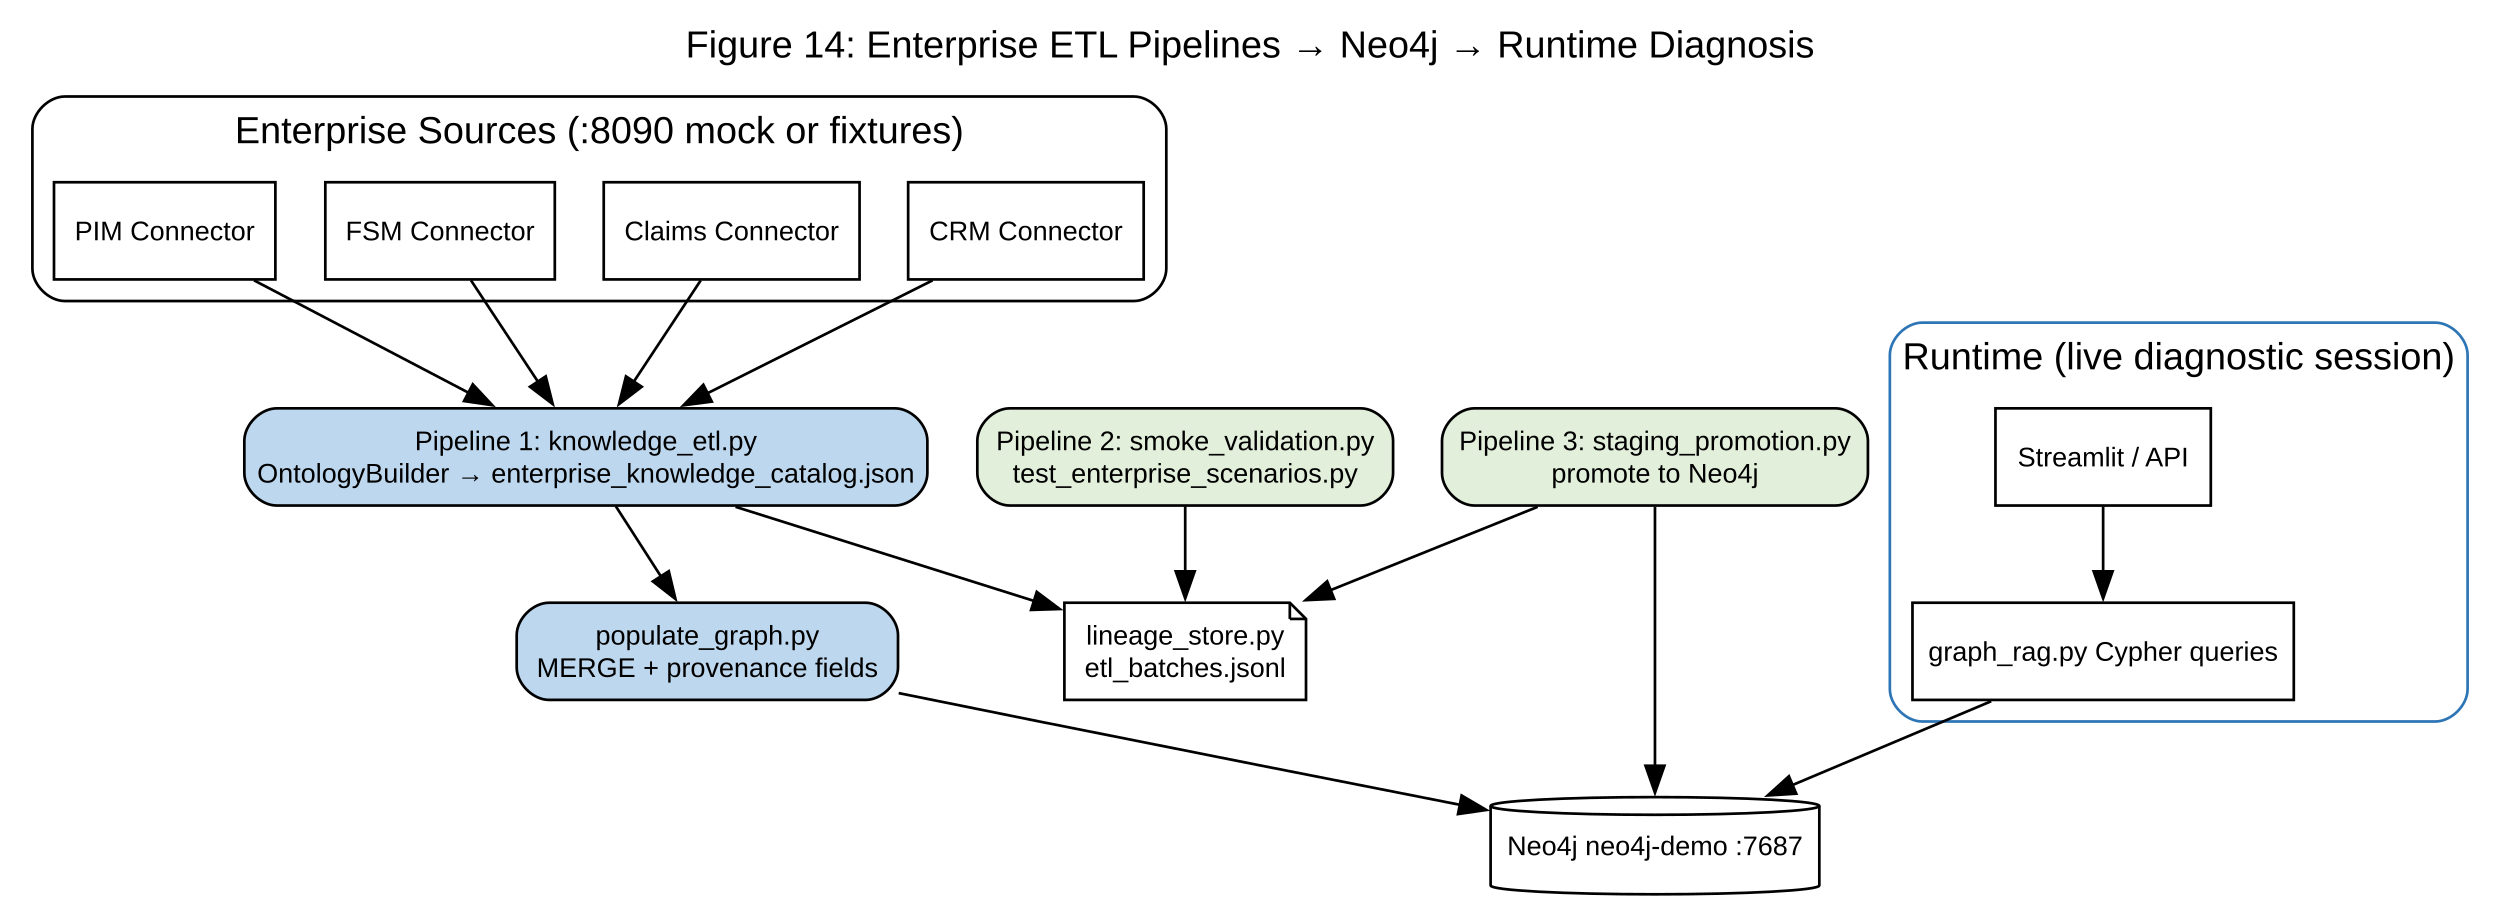
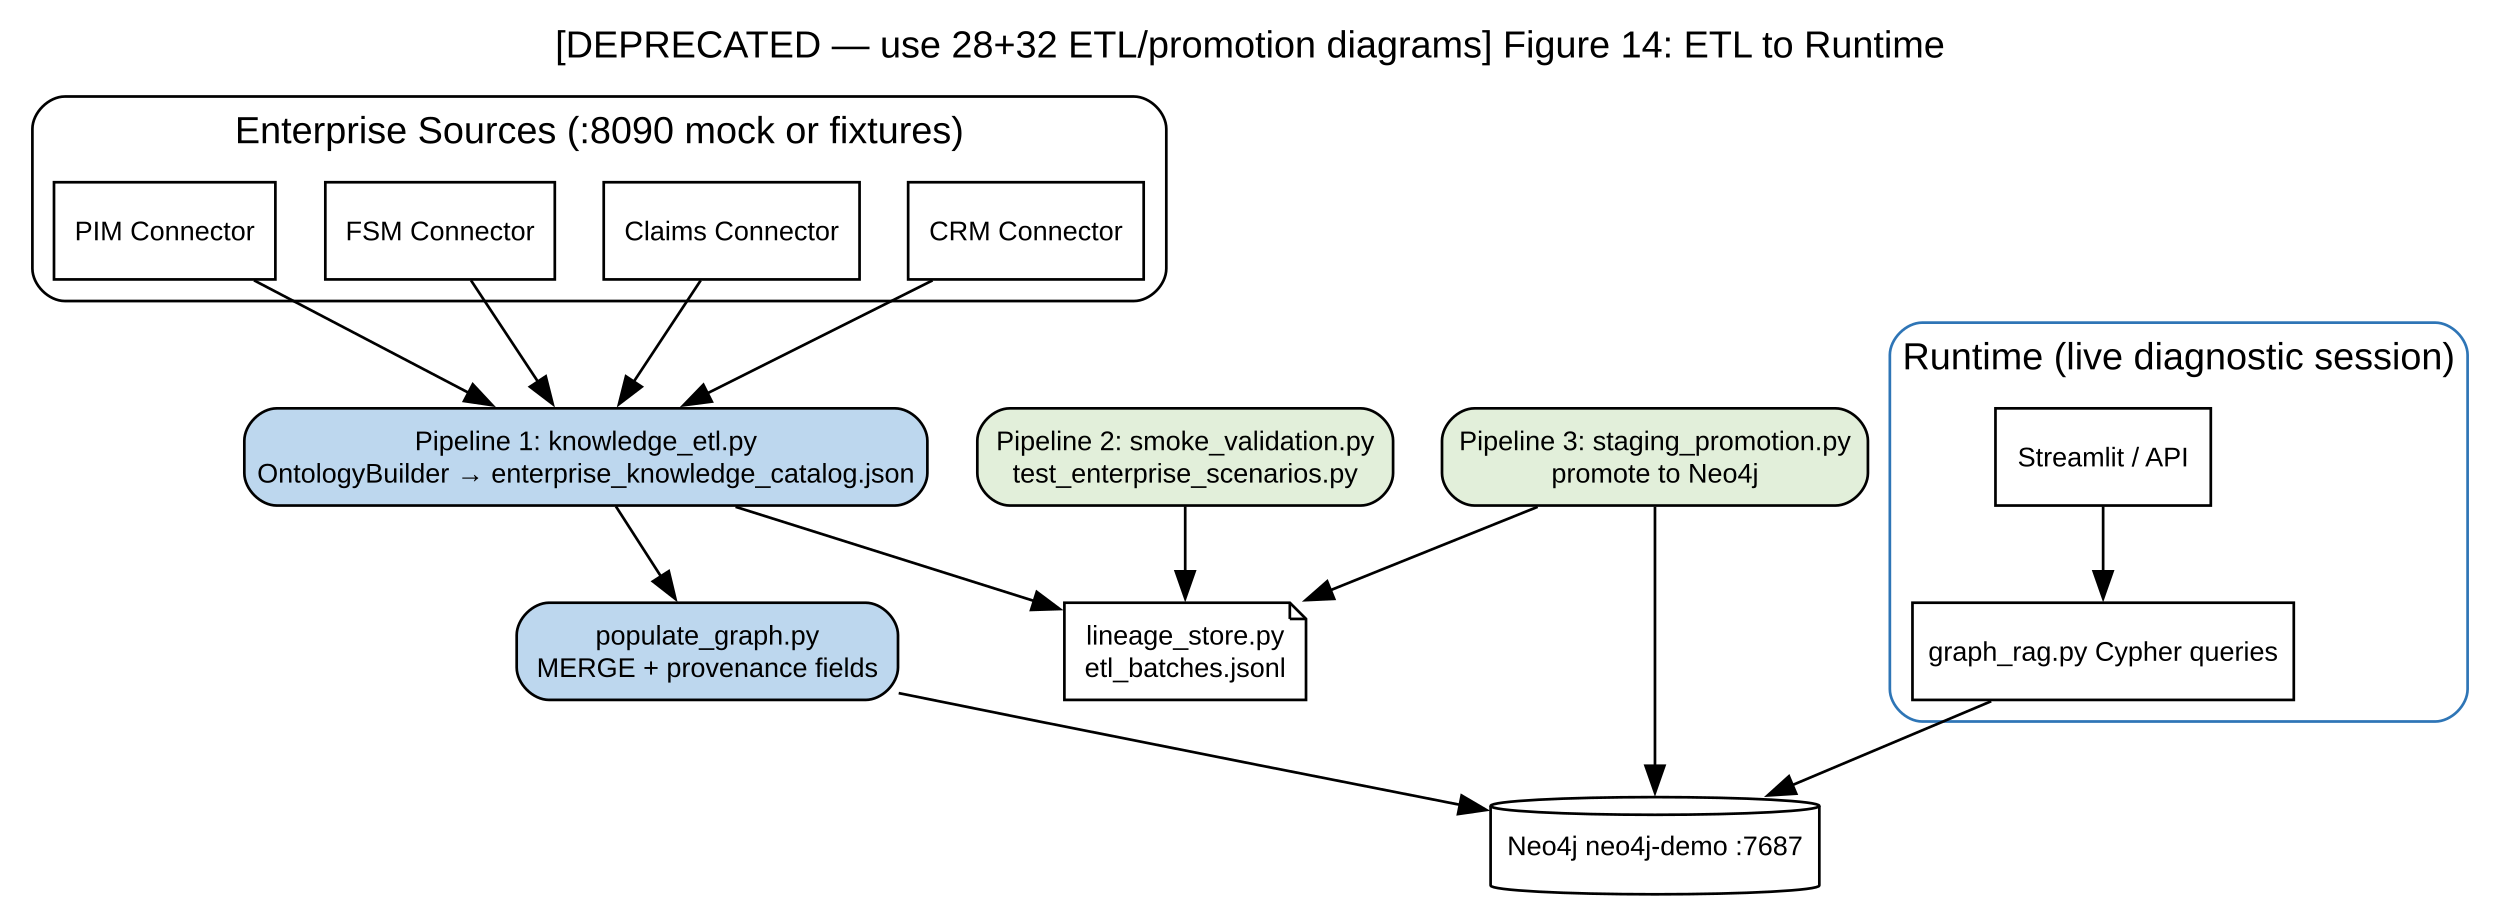
<svg xmlns="http://www.w3.org/2000/svg" width="926pt" height="335pt" viewBox="0.00 0.00 926.00 335.00">
  <g id="graph0" class="graph" transform="scale(1 1) rotate(0) translate(4 331.25)">
    <polygon fill="white" stroke="none" points="-4,4 -4,-331.25 922,-331.25 922,4 -4,4" />
-     <text xml:space="preserve" text-anchor="middle" x="459" y="-309.95" font-family="Arial" font-size="14.00">Figure 14: Enterprise ETL Pipelines → Neo4j → Runtime Diagnosis</text>
+     <text xml:space="preserve" text-anchor="middle" x="459" y="-309.95" font-family="Arial" font-size="14.00">[DEPRECATED — use 28+32 ETL/promotion diagrams] Figure 14: ETL to Runtime</text>
    <g id="clust1" class="cluster">
      <path fill="white" stroke="black" d="M20,-219.75C20,-219.75 416,-219.75 416,-219.75 422,-219.75 428,-225.75 428,-231.75 428,-231.75 428,-283.5 428,-283.5 428,-289.5 422,-295.5 416,-295.5 416,-295.5 20,-295.5 20,-295.5 14,-295.5 8,-289.5 8,-283.5 8,-283.5 8,-231.75 8,-231.75 8,-225.75 14,-219.75 20,-219.75" />
      <text xml:space="preserve" text-anchor="middle" x="218" y="-278.2" font-family="Arial" font-size="14.00">Enterprise Sources (:8090 mock or fixtures)</text>
    </g>
    <g id="clust2" class="cluster">
      <path fill="white" stroke="#2e75b6" d="M708,-64C708,-64 898,-64 898,-64 904,-64 910,-70 910,-76 910,-76 910,-199.75 910,-199.75 910,-205.75 904,-211.75 898,-211.75 898,-211.75 708,-211.75 708,-211.75 702,-211.75 696,-205.75 696,-199.75 696,-199.75 696,-76 696,-76 696,-70 702,-64 708,-64" />
      <text xml:space="preserve" text-anchor="middle" x="803" y="-194.45" font-family="Arial" font-size="14.00">Runtime (live diagnostic session)</text>
    </g>
    <g id="node1" class="node">
      <polygon fill="none" stroke="black" points="98,-263.75 16,-263.75 16,-227.75 98,-227.75 98,-263.75" />
      <text xml:space="preserve" text-anchor="middle" x="57" y="-242.25" font-family="Arial" font-size="10.00">PIM Connector</text>
    </g>
    <g id="node5" class="node">
      <path fill="#bdd7ee" stroke="black" d="M327.5,-180C327.5,-180 98.5,-180 98.5,-180 92.5,-180 86.5,-174 86.5,-168 86.5,-168 86.5,-156 86.5,-156 86.5,-150 92.5,-144 98.5,-144 98.5,-144 327.5,-144 327.5,-144 333.5,-144 339.5,-150 339.5,-156 339.5,-156 339.5,-168 339.5,-168 339.5,-174 333.5,-180 327.5,-180" />
      <text xml:space="preserve" text-anchor="middle" x="213" y="-164.5" font-family="Arial" font-size="10.00">Pipeline 1: knowledge_etl.py</text>
      <text xml:space="preserve" text-anchor="middle" x="213" y="-152.5" font-family="Arial" font-size="10.00">OntologyBuilder → enterprise_knowledge_catalog.json</text>
    </g>
    <g id="edge1" class="edge">
      <path fill="none" stroke="black" d="M90.08,-227.41C113.27,-215.26 144.5,-198.9 169.67,-185.71" />
      <polygon fill="black" stroke="black" points="171.12,-188.9 178.35,-181.16 167.87,-182.7 171.12,-188.9" />
    </g>
    <g id="node2" class="node">
      <polygon fill="none" stroke="black" points="201.5,-263.75 116.5,-263.75 116.5,-227.75 201.5,-227.75 201.5,-263.75" />
      <text xml:space="preserve" text-anchor="middle" x="159" y="-242.25" font-family="Arial" font-size="10.00">FSM Connector</text>
    </g>
    <g id="edge2" class="edge">
      <path fill="none" stroke="black" d="M170.45,-227.41C177.68,-216.47 187.17,-202.1 195.35,-189.72" />
      <polygon fill="black" stroke="black" points="198.14,-191.85 200.73,-181.57 192.3,-187.99 198.14,-191.85" />
    </g>
    <g id="node3" class="node">
      <polygon fill="none" stroke="black" points="314.38,-263.75 219.62,-263.75 219.62,-227.75 314.38,-227.75 314.38,-263.75" />
      <text xml:space="preserve" text-anchor="middle" x="267" y="-242.25" font-family="Arial" font-size="10.00">Claims Connector</text>
    </g>
    <g id="edge3" class="edge">
      <path fill="none" stroke="black" d="M255.55,-227.41C248.32,-216.47 238.83,-202.1 230.65,-189.72" />
      <polygon fill="black" stroke="black" points="233.7,-187.99 225.27,-181.57 227.86,-191.85 233.7,-187.99" />
    </g>
    <g id="node4" class="node">
      <polygon fill="none" stroke="black" points="419.62,-263.75 332.38,-263.75 332.38,-227.75 419.62,-227.75 419.62,-263.75" />
      <text xml:space="preserve" text-anchor="middle" x="376" y="-242.25" font-family="Arial" font-size="10.00">CRM Connector</text>
    </g>
    <g id="edge4" class="edge">
      <path fill="none" stroke="black" d="M341.43,-227.41C317.09,-215.21 284.29,-198.75 257.92,-185.53" />
      <polygon fill="black" stroke="black" points="259.66,-182.49 249.15,-181.13 256.52,-188.74 259.66,-182.49" />
    </g>
    <g id="node6" class="node">
      <path fill="#bdd7ee" stroke="black" d="M316.62,-108C316.62,-108 199.38,-108 199.38,-108 193.38,-108 187.38,-102 187.38,-96 187.38,-96 187.38,-84 187.38,-84 187.38,-78 193.38,-72 199.38,-72 199.38,-72 316.62,-72 316.62,-72 322.62,-72 328.62,-78 328.62,-84 328.62,-84 328.62,-96 328.62,-96 328.62,-102 322.62,-108 316.62,-108" />
      <text xml:space="preserve" text-anchor="middle" x="258" y="-92.5" font-family="Arial" font-size="10.00">populate_graph.py</text>
      <text xml:space="preserve" text-anchor="middle" x="258" y="-80.5" font-family="Arial" font-size="10.00">MERGE + provenance fields</text>
    </g>
    <g id="edge5" class="edge">
      <path fill="none" stroke="black" d="M224.12,-143.7C229.19,-135.81 235.3,-126.3 240.93,-117.55" />
      <polygon fill="black" stroke="black" points="243.72,-119.68 246.19,-109.38 237.83,-115.9 243.72,-119.68" />
    </g>
    <g id="node9" class="node">
      <polygon fill="none" stroke="black" points="473.75,-108 390.25,-108 390.25,-72 479.75,-72 479.75,-102 473.75,-108" />
      <polyline fill="none" stroke="black" points="473.75,-108 473.75,-102" />
      <polyline fill="none" stroke="black" points="479.75,-102 473.75,-102" />
      <text xml:space="preserve" text-anchor="middle" x="435" y="-92.5" font-family="Arial" font-size="10.00">lineage_store.py</text>
      <text xml:space="preserve" text-anchor="middle" x="435" y="-80.5" font-family="Arial" font-size="10.00">etl_batches.jsonl</text>
    </g>
    <g id="edge7" class="edge">
      <path fill="none" stroke="black" d="M268.45,-143.52C302.29,-132.85 345.41,-119.25 379.29,-108.57" />
      <polygon fill="black" stroke="black" points="380.02,-112.01 388.5,-105.66 377.91,-105.33 380.02,-112.01" />
    </g>
    <g id="node10" class="node">
      <path fill="none" stroke="black" d="M669.88,-32.73C669.88,-34.53 642.59,-36 609,-36 575.41,-36 548.12,-34.53 548.12,-32.73 548.12,-32.73 548.12,-3.27 548.12,-3.27 548.12,-1.47 575.41,0 609,0 642.59,0 669.88,-1.47 669.88,-3.27 669.88,-3.27 669.88,-32.73 669.88,-32.73" />
      <path fill="none" stroke="black" d="M669.88,-32.73C669.88,-30.92 642.59,-29.45 609,-29.45 575.41,-29.45 548.12,-30.92 548.12,-32.73" />
      <text xml:space="preserve" text-anchor="middle" x="609" y="-14.5" font-family="Arial" font-size="10.00">Neo4j neo4j-demo :7687</text>
    </g>
    <g id="edge6" class="edge">
      <path fill="none" stroke="black" d="M328.88,-74.52C345.95,-71.06 364.12,-67.38 381,-64 433.15,-53.55 492.05,-41.93 536.92,-33.12" />
      <polygon fill="black" stroke="black" points="537.39,-36.59 546.53,-31.23 536.04,-29.72 537.39,-36.59" />
    </g>
    <g id="node7" class="node">
      <path fill="#e2efda" stroke="black" d="M500,-180C500,-180 370,-180 370,-180 364,-180 358,-174 358,-168 358,-168 358,-156 358,-156 358,-150 364,-144 370,-144 370,-144 500,-144 500,-144 506,-144 512,-150 512,-156 512,-156 512,-168 512,-168 512,-174 506,-180 500,-180" />
      <text xml:space="preserve" text-anchor="middle" x="435" y="-164.5" font-family="Arial" font-size="10.00">Pipeline 2: smoke_validation.py</text>
      <text xml:space="preserve" text-anchor="middle" x="435" y="-152.5" font-family="Arial" font-size="10.00">test_enterprise_scenarios.py</text>
    </g>
    <g id="edge8" class="edge">
      <path fill="none" stroke="black" d="M435,-143.7C435,-136.41 435,-127.73 435,-119.54" />
      <polygon fill="black" stroke="black" points="438.5,-119.62 435,-109.62 431.5,-119.62 438.5,-119.62" />
    </g>
    <g id="node8" class="node">
      <path fill="#e2efda" stroke="black" d="M675.88,-180C675.88,-180 542.12,-180 542.12,-180 536.12,-180 530.12,-174 530.12,-168 530.12,-168 530.12,-156 530.12,-156 530.12,-150 536.12,-144 542.12,-144 542.12,-144 675.88,-144 675.88,-144 681.88,-144 687.88,-150 687.88,-156 687.88,-156 687.88,-168 687.88,-168 687.88,-174 681.88,-180 675.88,-180" />
      <text xml:space="preserve" text-anchor="middle" x="609" y="-164.5" font-family="Arial" font-size="10.00">Pipeline 3: staging_promotion.py</text>
      <text xml:space="preserve" text-anchor="middle" x="609" y="-152.5" font-family="Arial" font-size="10.00">promote to Neo4j</text>
    </g>
    <g id="edge10" class="edge">
      <path fill="none" stroke="black" d="M565.54,-143.52C542.31,-134.17 513.49,-122.57 488.84,-112.66" />
      <polygon fill="black" stroke="black" points="490.19,-109.43 479.61,-108.95 487.58,-115.93 490.19,-109.43" />
    </g>
    <g id="edge9" class="edge">
      <path fill="none" stroke="black" d="M609,-143.59C609,-119.61 609,-76.14 609,-47.42" />
      <polygon fill="black" stroke="black" points="612.5,-47.62 609,-37.62 605.5,-47.62 612.5,-47.62" />
    </g>
    <g id="node11" class="node">
      <polygon fill="none" stroke="black" points="814.88,-180 735.12,-180 735.12,-144 814.88,-144 814.88,-180" />
      <text xml:space="preserve" text-anchor="middle" x="775" y="-158.5" font-family="Arial" font-size="10.00">Streamlit / API</text>
    </g>
    <g id="node12" class="node">
      <polygon fill="none" stroke="black" points="845.62,-108 704.38,-108 704.38,-72 845.62,-72 845.62,-108" />
      <text xml:space="preserve" text-anchor="middle" x="775" y="-86.5" font-family="Arial" font-size="10.00">graph_rag.py Cypher queries</text>
    </g>
    <g id="edge11" class="edge">
      <path fill="none" stroke="black" d="M775,-143.7C775,-136.41 775,-127.73 775,-119.54" />
      <polygon fill="black" stroke="black" points="778.5,-119.62 775,-109.62 771.5,-119.62 778.5,-119.62" />
    </g>
    <g id="edge12" class="edge">
      <path fill="none" stroke="black" d="M733.54,-71.52C711.22,-62.11 683.5,-50.42 659.89,-40.46" />
      <polygon fill="black" stroke="black" points="661.33,-37.27 650.75,-36.61 658.61,-43.72 661.33,-37.27" />
    </g>
  </g>
</svg>
